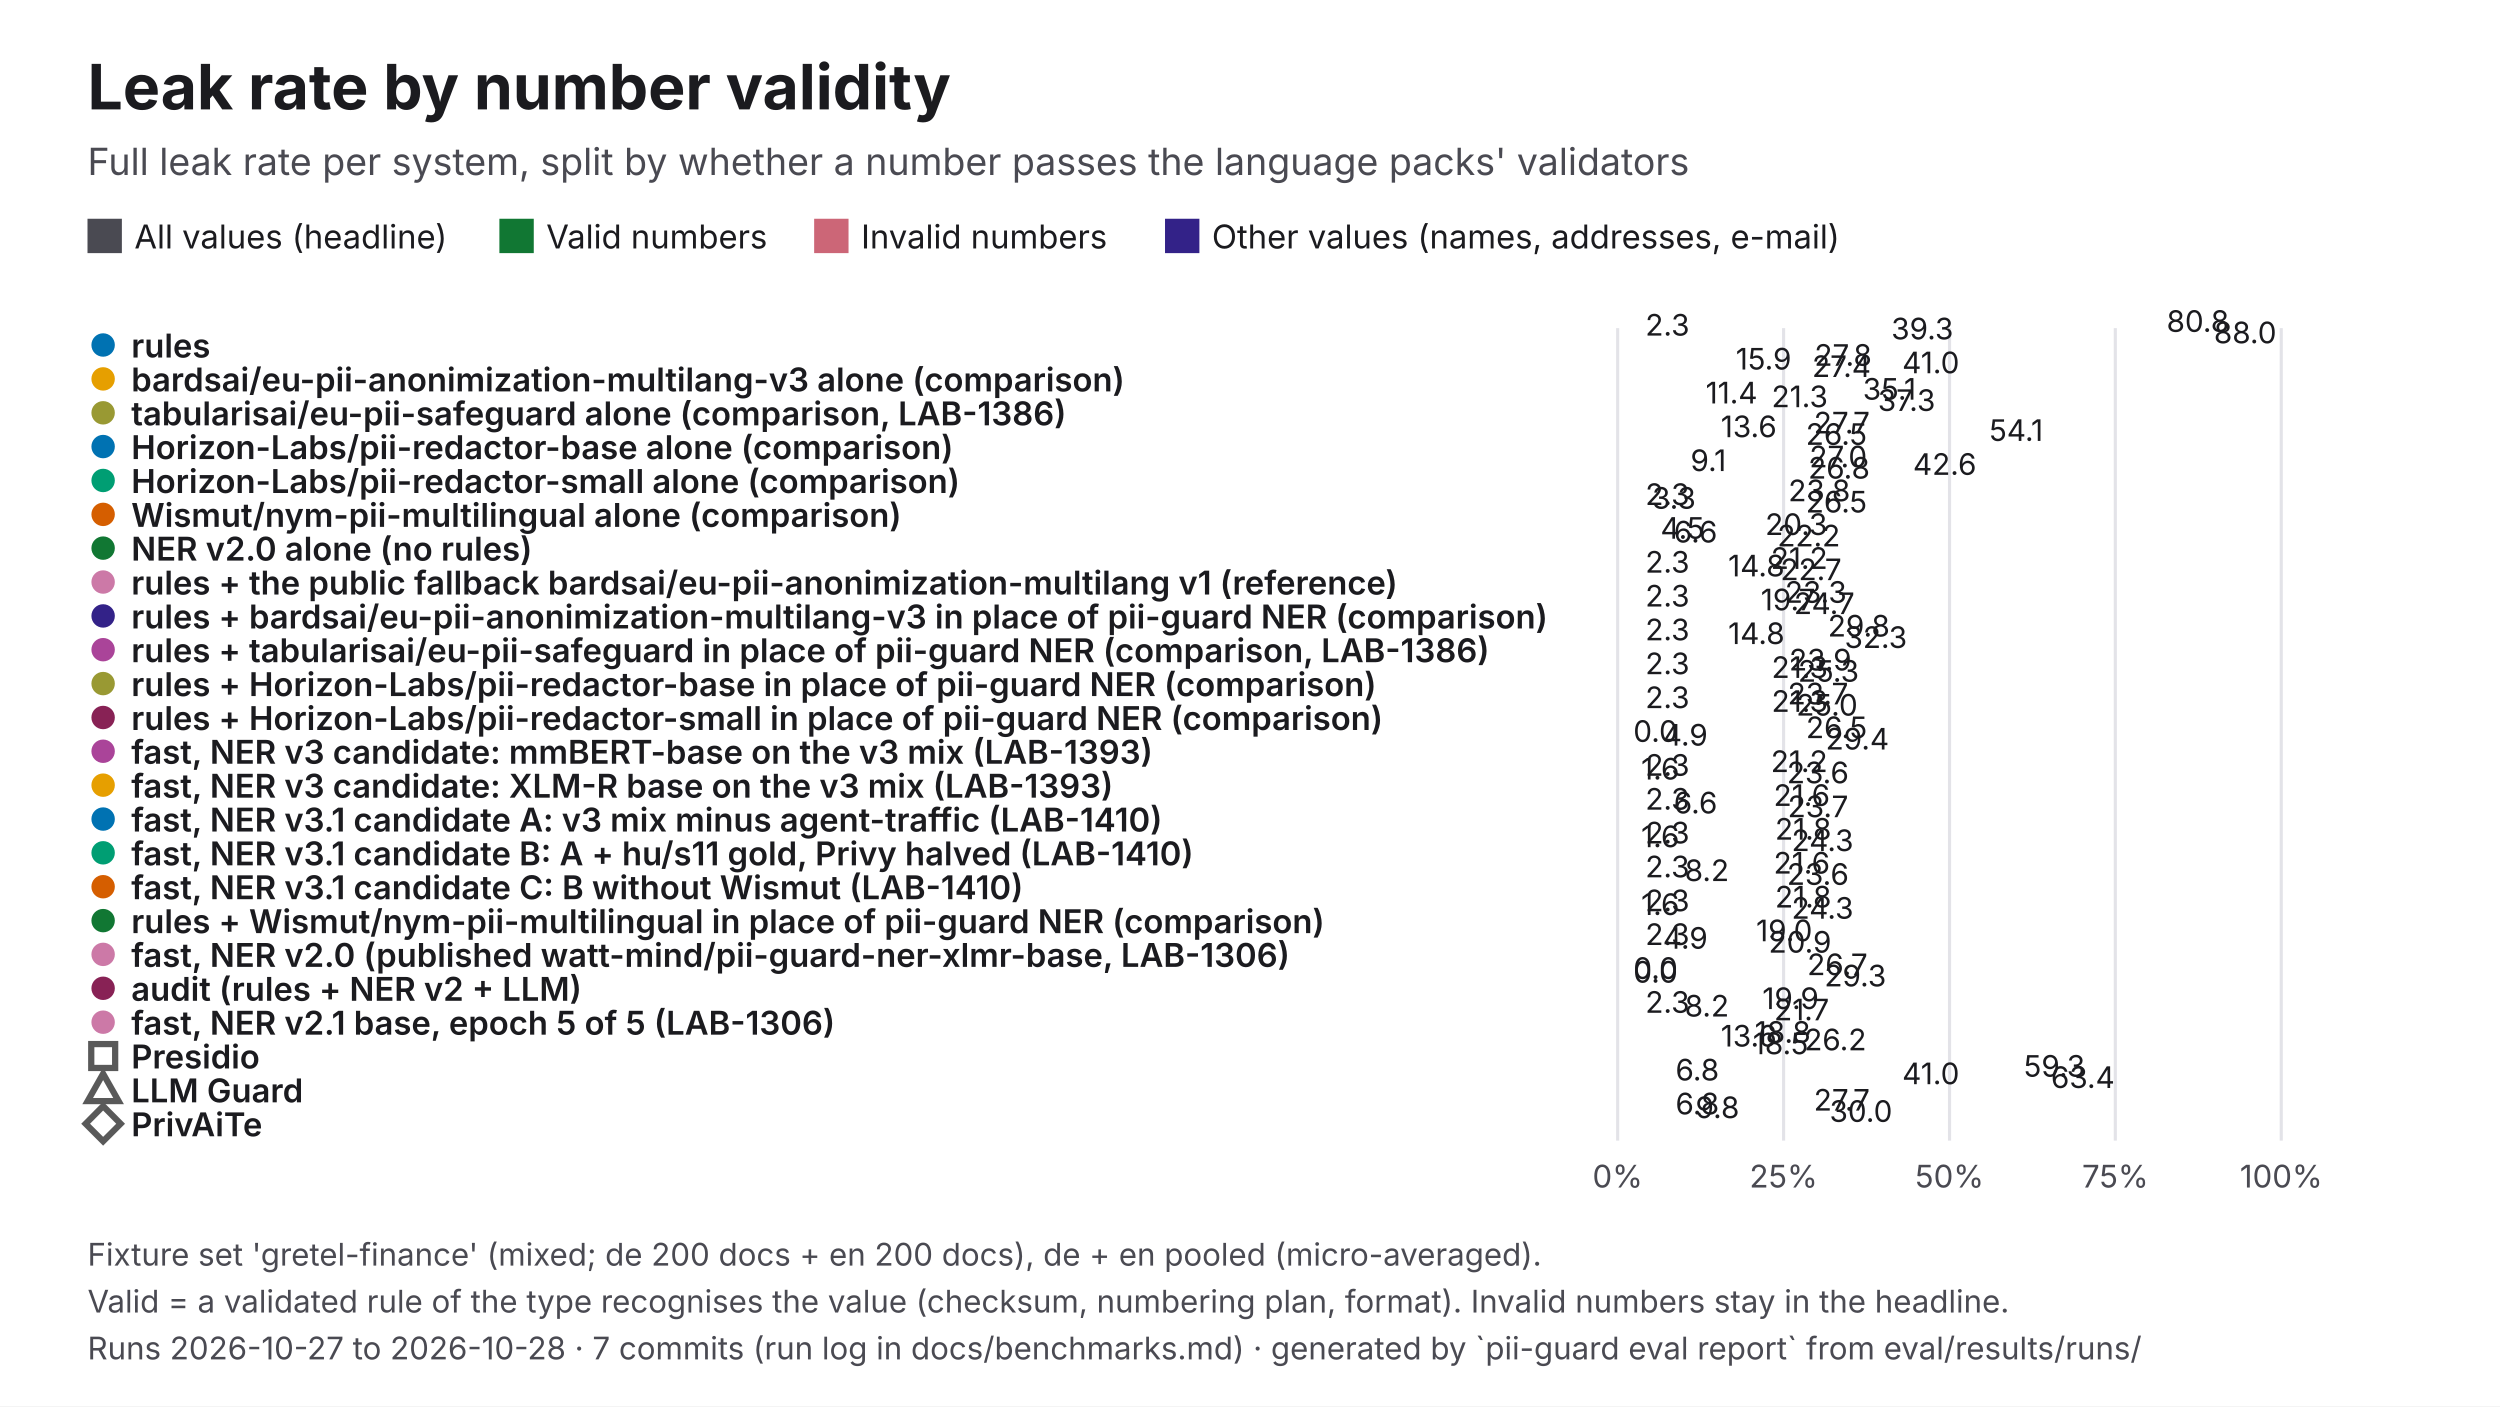
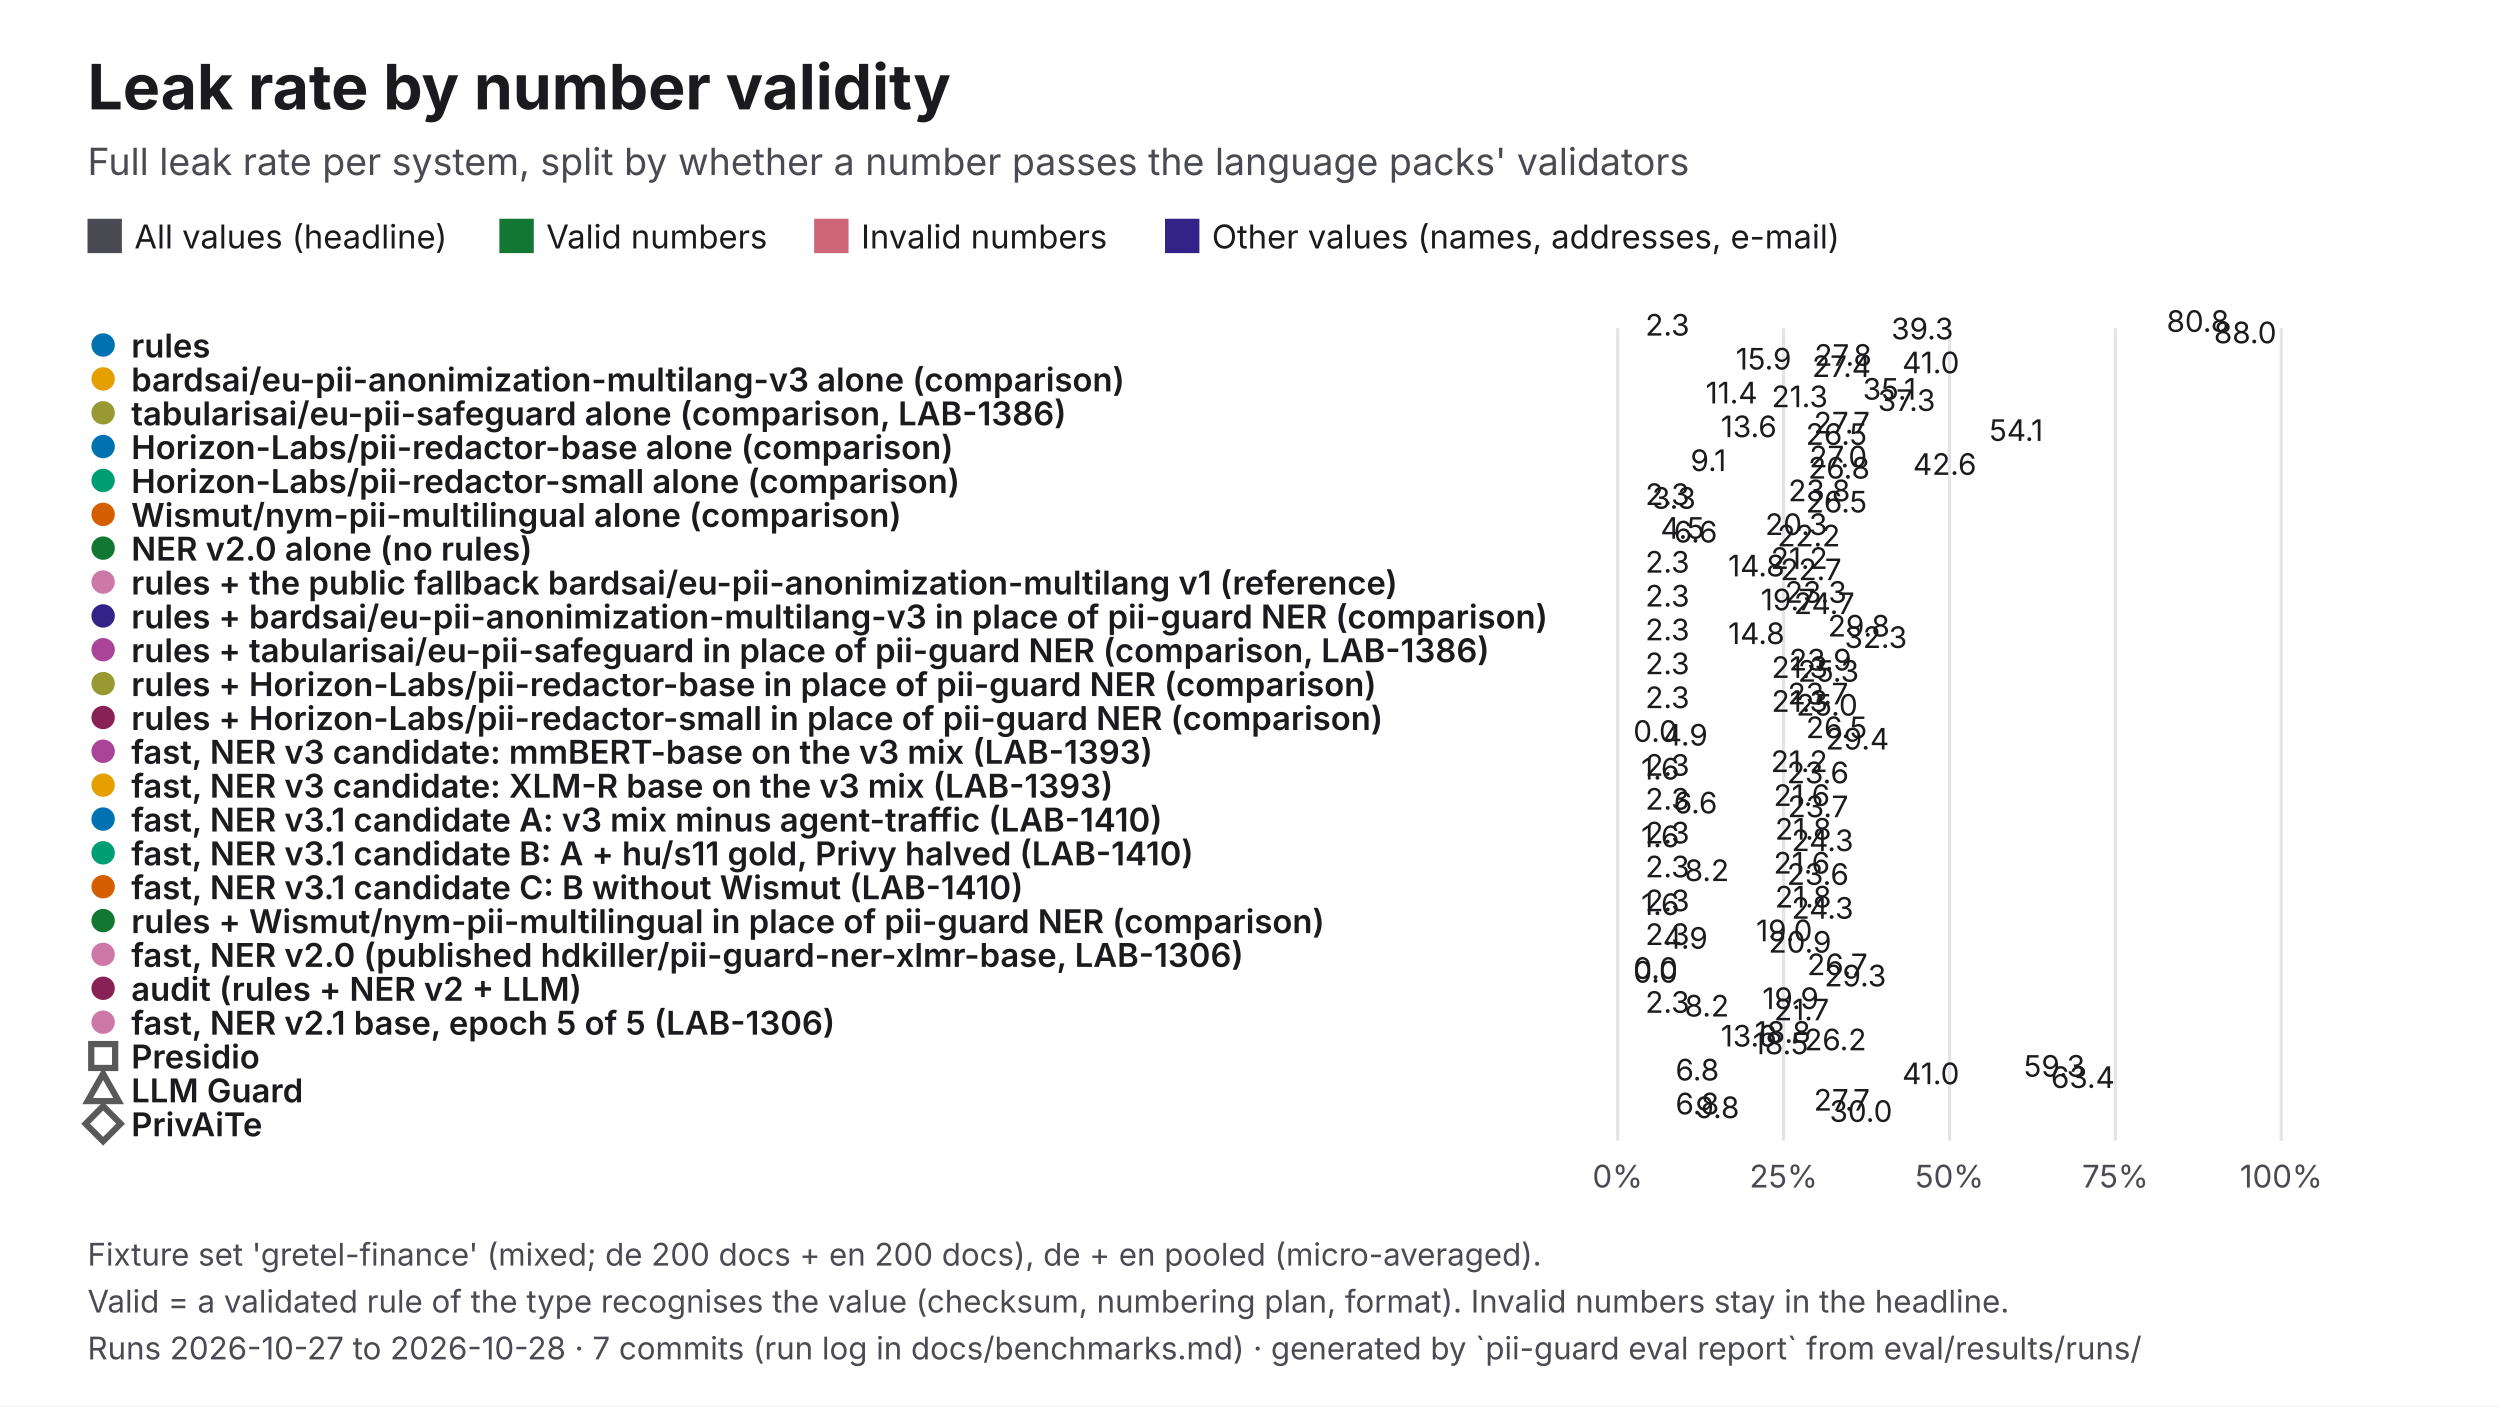
<svg xmlns="http://www.w3.org/2000/svg" viewBox="0 0 1600 900" width="1600" height="900" role="img" aria-labelledby="t d" font-family="Inter, 'Helvetica Neue', Helvetica, Arial, sans-serif">
  <rect width="1600" height="900" fill="#FFFFFF" />
  <text x="56" y="70" font-size="40" fill="#1B1B1F" font-weight="700">Leak rate by number validity</text>
  <text x="56" y="112" font-size="24" fill="#4A4A52">Full leak rate per system, split by whether a number passes the language packs' validators</text>
  <rect x="56" y="140" width="22" height="22" fill="#4A4A52" />
  <text x="86" y="159" font-size="21" fill="#1B1B1F">All values (headline)</text>
  <rect x="319.61" y="140" width="22" height="22" fill="#117733" />
  <text x="349.6" y="159" font-size="21" fill="#1B1B1F">Valid numbers</text>
  <rect x="521.06" y="140" width="22" height="22" fill="#CC6677" />
  <text x="551.1" y="159" font-size="21" fill="#1B1B1F">Invalid numbers</text>
  <rect x="745.61" y="140" width="22" height="22" fill="#332288" />
  <text x="775.6" y="159" font-size="21" fill="#1B1B1F">Other values (names, addresses, e-mail)</text>
  <line x1="1035.3" y1="210" x2="1035.3" y2="730" stroke="#E3E3E8" stroke-width="2" />
  <text x="1035.3" y="760" font-size="20" fill="#4A4A52" text-anchor="middle">0%</text>
  <line x1="1141.5" y1="210" x2="1141.5" y2="730" stroke="#E3E3E8" stroke-width="2" />
  <text x="1141.5" y="760" font-size="20" fill="#4A4A52" text-anchor="middle">25%</text>
  <line x1="1247.7" y1="210" x2="1247.7" y2="730" stroke="#E3E3E8" stroke-width="2" />
  <text x="1247.7" y="760" font-size="20" fill="#4A4A52" text-anchor="middle">50%</text>
  <line x1="1353.8" y1="210" x2="1353.8" y2="730" stroke="#E3E3E8" stroke-width="2" />
  <text x="1353.8" y="760" font-size="20" fill="#4A4A52" text-anchor="middle">75%</text>
  <line x1="1460" y1="210" x2="1460" y2="730" stroke="#E3E3E8" stroke-width="2" />
  <text x="1460" y="760" font-size="20" fill="#4A4A52" text-anchor="middle">100%</text>
  <circle cx="66" cy="220.8" r="9" fill="#0072B2" stroke="#FFFFFF" stroke-width="3" />
  <text x="84" y="228.8" font-size="21" fill="#1B1B1F" font-weight="600">rules</text>
  <rect x="1035.3" y="218" width="343.3" height="-1.6" fill="#4A4A52" />
  <text x="1386.6" y="212.4" font-size="19" fill="#1B1B1F">80.8</text>
  <rect x="1035.3" y="220.4" width="9.6" height="-1.6" fill="#117733" />
  <text x="1053" y="214.8" font-size="19" fill="#1B1B1F">2.3</text>
  <rect x="1035.3" y="222.8" width="167.1" height="-1.6" fill="#CC6677" />
  <text x="1210.4" y="217.2" font-size="19" fill="#1B1B1F">39.3</text>
  <rect x="1035.3" y="225.2" width="373.5" height="-1.6" fill="#332288" />
  <text x="1416.9" y="219.7" font-size="19" fill="#1B1B1F">88.0</text>
  <circle cx="66" cy="242.5" r="9" fill="#E69F00" stroke="#FFFFFF" stroke-width="3" />
  <text x="84" y="250.5" font-size="21" fill="#1B1B1F" font-weight="600">bardsai/eu-pii-anonimization-multilang-v3 alone (comparison)</text>
  <rect x="1035.3" y="239.7" width="117.8" height="-1.6" fill="#4A4A52" />
  <text x="1161.2" y="234.1" font-size="19" fill="#1B1B1F">27.8</text>
  <rect x="1035.3" y="242.1" width="67.6" height="-1.6" fill="#117733" />
  <text x="1110.9" y="236.5" font-size="19" fill="#1B1B1F">15.9</text>
  <rect x="1035.3" y="244.5" width="174" height="-1.6" fill="#CC6677" />
  <text x="1217.4" y="238.9" font-size="19" fill="#1B1B1F">41.0</text>
  <rect x="1035.3" y="246.9" width="116.4" height="-1.6" fill="#332288" />
  <text x="1159.7" y="241.3" font-size="19" fill="#1B1B1F">27.4</text>
  <circle cx="66" cy="264.2" r="9" fill="#999933" stroke="#FFFFFF" stroke-width="3" />
  <text x="84" y="272.2" font-size="21" fill="#1B1B1F" font-weight="600">tabularisai/eu-pii-safeguard alone (comparison, LAB-1386)</text>
  <rect x="1035.3" y="261.3" width="148.9" height="-1.6" fill="#4A4A52" />
  <text x="1192.2" y="255.8" font-size="19" fill="#1B1B1F">35.1</text>
  <rect x="1035.3" y="263.8" width="48.2" height="-1.6" fill="#117733" />
  <text x="1091.6" y="258.2" font-size="19" fill="#1B1B1F">11.4</text>
  <rect x="1035.3" y="266.2" width="90.5" height="-1.6" fill="#CC6677" />
  <text x="1133.8" y="260.6" font-size="19" fill="#1B1B1F">21.3</text>
  <rect x="1035.3" y="268.6" width="158.4" height="-1.6" fill="#332288" />
  <text x="1201.8" y="263" font-size="19" fill="#1B1B1F">37.3</text>
  <circle cx="66" cy="285.8" r="9" fill="#0072B2" stroke="#FFFFFF" stroke-width="3" />
  <text x="84" y="293.8" font-size="21" fill="#1B1B1F" font-weight="600">Horizon-Labs/pii-redactor-base alone (comparison)</text>
  <rect x="1035.3" y="283" width="117.4" height="-1.6" fill="#4A4A52" />
  <text x="1160.8" y="277.4" font-size="19" fill="#1B1B1F">27.7</text>
  <rect x="1035.3" y="285.4" width="57.9" height="-1.6" fill="#117733" />
  <text x="1101.3" y="279.8" font-size="19" fill="#1B1B1F">13.6</text>
  <rect x="1035.3" y="287.8" width="229.7" height="-1.6" fill="#CC6677" />
  <text x="1273.1" y="282.2" font-size="19" fill="#1B1B1F">54.1</text>
  <rect x="1035.3" y="290.2" width="112.4" height="-1.6" fill="#332288" />
  <text x="1155.7" y="284.7" font-size="19" fill="#1B1B1F">26.5</text>
  <circle cx="66" cy="307.5" r="9" fill="#009E73" stroke="#FFFFFF" stroke-width="3" />
  <text x="84" y="315.5" font-size="21" fill="#1B1B1F" font-weight="600">Horizon-Labs/pii-redactor-small alone (comparison)</text>
  <rect x="1035.3" y="304.7" width="114.7" height="-1.6" fill="#4A4A52" />
  <text x="1158" y="299.1" font-size="19" fill="#1B1B1F">27.0</text>
  <rect x="1035.3" y="307.1" width="38.6" height="-1.6" fill="#117733" />
  <text x="1081.9" y="301.5" font-size="19" fill="#1B1B1F">9.1</text>
  <rect x="1035.3" y="309.5" width="181" height="-1.6" fill="#CC6677" />
  <text x="1224.3" y="303.9" font-size="19" fill="#1B1B1F">42.6</text>
  <rect x="1035.3" y="311.9" width="113.9" height="-1.6" fill="#332288" />
  <text x="1157.2" y="306.3" font-size="19" fill="#1B1B1F">26.8</text>
  <circle cx="66" cy="329.2" r="9" fill="#D55E00" stroke="#FFFFFF" stroke-width="3" />
  <text x="84" y="337.2" font-size="21" fill="#1B1B1F" font-weight="600">Wismut/nym-pii-multilingual alone (comparison)</text>
  <rect x="1035.3" y="326.3" width="101.2" height="-1.6" fill="#4A4A52" />
  <text x="1144.5" y="320.8" font-size="19" fill="#1B1B1F">23.8</text>
  <rect x="1035.3" y="328.8" width="9.6" height="-1.6" fill="#117733" />
  <text x="1053" y="323.2" font-size="19" fill="#1B1B1F">2.3</text>
  <rect x="1035.3" y="331.2" width="13.9" height="-1.6" fill="#CC6677" />
  <text x="1057.3" y="325.6" font-size="19" fill="#1B1B1F">3.3</text>
  <rect x="1035.3" y="333.6" width="112.4" height="-1.6" fill="#332288" />
  <text x="1155.7" y="328" font-size="19" fill="#1B1B1F">26.5</text>
  <circle cx="66" cy="350.8" r="9" fill="#117733" stroke="#FFFFFF" stroke-width="3" />
  <text x="84" y="358.8" font-size="21" fill="#1B1B1F" font-weight="600">NER v2.0 alone (no rules)</text>
  <rect x="1035.3" y="348" width="86.4" height="-1.6" fill="#4A4A52" />
  <text x="1129.7" y="342.4" font-size="19" fill="#1B1B1F">20.3</text>
  <rect x="1035.3" y="350.4" width="19.3" height="-1.6" fill="#117733" />
  <text x="1062.7" y="344.8" font-size="19" fill="#1B1B1F">4.5</text>
  <rect x="1035.3" y="352.8" width="27.9" height="-1.6" fill="#CC6677" />
  <text x="1071.2" y="347.2" font-size="19" fill="#1B1B1F">6.6</text>
  <rect x="1035.3" y="355.2" width="94.1" height="-1.6" fill="#332288" />
  <text x="1137.5" y="349.7" font-size="19" fill="#1B1B1F">22.2</text>
  <circle cx="66" cy="372.5" r="9" fill="#CC79A7" stroke="#FFFFFF" stroke-width="3" />
  <text x="84" y="380.5" font-size="21" fill="#1B1B1F" font-weight="600">rules + the public fallback bardsai/eu-pii-anonimization-multilang v1 (reference)</text>
  <rect x="1035.3" y="369.7" width="90" height="-1.6" fill="#4A4A52" />
  <text x="1133.3" y="364.1" font-size="19" fill="#1B1B1F">21.2</text>
  <rect x="1035.3" y="372.1" width="9.6" height="-1.6" fill="#117733" />
  <text x="1053" y="366.5" font-size="19" fill="#1B1B1F">2.3</text>
  <rect x="1035.3" y="374.5" width="62.6" height="-1.6" fill="#CC6677" />
  <text x="1106" y="368.9" font-size="19" fill="#1B1B1F">14.8</text>
  <rect x="1035.3" y="376.9" width="96.2" height="-1.6" fill="#332288" />
  <text x="1139.5" y="371.3" font-size="19" fill="#1B1B1F">22.7</text>
  <circle cx="66" cy="394.2" r="9" fill="#332288" stroke="#FFFFFF" stroke-width="3" />
  <text x="84" y="402.2" font-size="21" fill="#1B1B1F" font-weight="600">rules + bardsai/eu-pii-anonimization-multilang-v3 in place of pii-guard NER (comparison)</text>
  <rect x="1035.3" y="391.3" width="99" height="-1.6" fill="#4A4A52" />
  <text x="1142.3" y="385.8" font-size="19" fill="#1B1B1F">23.3</text>
  <rect x="1035.3" y="393.8" width="9.6" height="-1.6" fill="#117733" />
  <text x="1053" y="388.2" font-size="19" fill="#1B1B1F">2.3</text>
  <rect x="1035.3" y="396.2" width="83.5" height="-1.6" fill="#CC6677" />
  <text x="1126.9" y="390.6" font-size="19" fill="#1B1B1F">19.7</text>
  <rect x="1035.3" y="398.6" width="104.8" height="-1.6" fill="#332288" />
  <text x="1148.1" y="393" font-size="19" fill="#1B1B1F">24.7</text>
  <circle cx="66" cy="415.8" r="9" fill="#AA4499" stroke="#FFFFFF" stroke-width="3" />
  <text x="84" y="423.8" font-size="21" fill="#1B1B1F" font-weight="600">rules + tabularisai/eu-pii-safeguard in place of pii-guard NER (comparison, LAB-1386)</text>
  <rect x="1035.3" y="413" width="126.4" height="-1.6" fill="#4A4A52" />
  <text x="1169.8" y="407.4" font-size="19" fill="#1B1B1F">29.8</text>
  <rect x="1035.3" y="415.4" width="9.6" height="-1.6" fill="#117733" />
  <text x="1053" y="409.8" font-size="19" fill="#1B1B1F">2.3</text>
  <rect x="1035.3" y="417.8" width="62.6" height="-1.6" fill="#CC6677" />
  <text x="1106" y="412.2" font-size="19" fill="#1B1B1F">14.8</text>
  <rect x="1035.3" y="420.2" width="137.2" height="-1.6" fill="#332288" />
  <text x="1180.5" y="414.7" font-size="19" fill="#1B1B1F">32.3</text>
  <circle cx="66" cy="437.5" r="9" fill="#999933" stroke="#FFFFFF" stroke-width="3" />
  <text x="84" y="445.5" font-size="21" fill="#1B1B1F" font-weight="600">rules + Horizon-Labs/pii-redactor-base in place of pii-guard NER (comparison)</text>
  <rect x="1035.3" y="434.7" width="101.7" height="-1.6" fill="#4A4A52" />
  <text x="1145" y="429.1" font-size="19" fill="#1B1B1F">23.9</text>
  <rect x="1035.3" y="437.1" width="9.6" height="-1.6" fill="#117733" />
  <text x="1053" y="431.5" font-size="19" fill="#1B1B1F">2.3</text>
  <rect x="1035.3" y="439.5" width="90.5" height="-1.6" fill="#CC6677" />
  <text x="1133.8" y="433.9" font-size="19" fill="#1B1B1F">21.3</text>
  <rect x="1035.3" y="441.9" width="107.3" height="-1.6" fill="#332288" />
  <text x="1150.7" y="436.3" font-size="19" fill="#1B1B1F">25.3</text>
  <circle cx="66" cy="459.2" r="9" fill="#882255" stroke="#FFFFFF" stroke-width="3" />
  <text x="84" y="467.2" font-size="21" fill="#1B1B1F" font-weight="600">rules + Horizon-Labs/pii-redactor-small in place of pii-guard NER (comparison)</text>
  <rect x="1035.3" y="456.3" width="100.8" height="-1.6" fill="#4A4A52" />
  <text x="1144.1" y="450.8" font-size="19" fill="#1B1B1F">23.7</text>
  <rect x="1035.3" y="458.8" width="9.6" height="-1.6" fill="#117733" />
  <text x="1053" y="453.2" font-size="19" fill="#1B1B1F">2.3</text>
  <rect x="1035.3" y="461.2" width="90.5" height="-1.6" fill="#CC6677" />
  <text x="1133.8" y="455.6" font-size="19" fill="#1B1B1F">21.3</text>
  <rect x="1035.3" y="463.6" width="106.3" height="-1.6" fill="#332288" />
  <text x="1149.6" y="458" font-size="19" fill="#1B1B1F">25.0</text>
  <circle cx="66" cy="480.8" r="9" fill="#AA4499" stroke="#FFFFFF" stroke-width="3" />
  <text x="84" y="488.8" font-size="21" fill="#1B1B1F" font-weight="600">fast, NER v3 candidate: mmBERT-base on the v3 mix (LAB-1393)</text>
  <rect x="1035.3" y="478" width="112.5" height="-1.6" fill="#4A4A52" />
  <text x="1155.8" y="472.4" font-size="19" fill="#1B1B1F">26.5</text>
  <rect x="1035.3" y="480.4" width="2" height="-1.6" fill="#117733" />
  <text x="1045.3" y="474.8" font-size="19" fill="#1B1B1F">0.0</text>
  <rect x="1035.3" y="482.8" width="20.9" height="-1.6" fill="#CC6677" />
  <text x="1064.2" y="477.2" font-size="19" fill="#1B1B1F">4.9</text>
  <rect x="1035.3" y="485.2" width="125" height="-1.6" fill="#332288" />
  <text x="1168.4" y="479.7" font-size="19" fill="#1B1B1F">29.4</text>
  <circle cx="66" cy="502.5" r="9" fill="#E69F00" stroke="#FFFFFF" stroke-width="3" />
  <text x="84" y="510.5" font-size="21" fill="#1B1B1F" font-weight="600">fast, NER v3 candidate: XLM-R base on the v3 mix (LAB-1393)</text>
  <rect x="1035.3" y="499.7" width="90" height="-1.6" fill="#4A4A52" />
  <text x="1133.3" y="494.1" font-size="19" fill="#1B1B1F">21.2</text>
  <rect x="1035.3" y="502.1" width="9.6" height="-1.6" fill="#117733" />
  <text x="1053" y="496.5" font-size="19" fill="#1B1B1F">2.3</text>
  <rect x="1035.3" y="504.5" width="7" height="-1.6" fill="#CC6677" />
  <text x="1050.3" y="498.9" font-size="19" fill="#1B1B1F">1.6</text>
  <rect x="1035.3" y="506.9" width="100.2" height="-1.6" fill="#332288" />
  <text x="1143.6" y="501.3" font-size="19" fill="#1B1B1F">23.6</text>
  <circle cx="66" cy="524.2" r="9" fill="#0072B2" stroke="#FFFFFF" stroke-width="3" />
  <text x="84" y="532.2" font-size="21" fill="#1B1B1F" font-weight="600">fast, NER v3.1 candidate A: v3 mix minus agent-traffic (LAB-1410)</text>
  <rect x="1035.3" y="521.3" width="91.8" height="-1.6" fill="#4A4A52" />
  <text x="1135.1" y="515.8" font-size="19" fill="#1B1B1F">21.6</text>
  <rect x="1035.3" y="523.8" width="9.6" height="-1.6" fill="#117733" />
  <text x="1053" y="518.2" font-size="19" fill="#1B1B1F">2.3</text>
  <rect x="1035.3" y="526.2" width="27.9" height="-1.6" fill="#CC6677" />
  <text x="1071.2" y="520.6" font-size="19" fill="#1B1B1F">6.6</text>
  <rect x="1035.3" y="528.6" width="100.7" height="-1.6" fill="#332288" />
  <text x="1144.1" y="523" font-size="19" fill="#1B1B1F">23.7</text>
  <circle cx="66" cy="545.8" r="9" fill="#009E73" stroke="#FFFFFF" stroke-width="3" />
  <text x="84" y="553.8" font-size="21" fill="#1B1B1F" font-weight="600">fast, NER v3.1 candidate B: A + hu/s11 gold, Privy halved (LAB-1410)</text>
  <rect x="1035.3" y="543" width="92.7" height="-1.6" fill="#4A4A52" />
  <text x="1136" y="537.4" font-size="19" fill="#1B1B1F">21.8</text>
  <rect x="1035.3" y="545.4" width="9.6" height="-1.6" fill="#117733" />
  <text x="1053" y="539.8" font-size="19" fill="#1B1B1F">2.3</text>
  <rect x="1035.3" y="547.8" width="7" height="-1.6" fill="#CC6677" />
  <text x="1050.3" y="542.2" font-size="19" fill="#1B1B1F">1.6</text>
  <rect x="1035.3" y="550.2" width="103.2" height="-1.6" fill="#332288" />
  <text x="1146.6" y="544.7" font-size="19" fill="#1B1B1F">24.3</text>
  <circle cx="66" cy="567.5" r="9" fill="#D55E00" stroke="#FFFFFF" stroke-width="3" />
  <text x="84" y="575.5" font-size="21" fill="#1B1B1F" font-weight="600">fast, NER v3.1 candidate C: B without Wismut (LAB-1410)</text>
  <rect x="1035.3" y="564.7" width="91.8" height="-1.6" fill="#4A4A52" />
  <text x="1135.1" y="559.1" font-size="19" fill="#1B1B1F">21.6</text>
  <rect x="1035.3" y="567.1" width="9.6" height="-1.6" fill="#117733" />
  <text x="1053" y="561.5" font-size="19" fill="#1B1B1F">2.3</text>
  <rect x="1035.3" y="569.5" width="34.8" height="-1.6" fill="#CC6677" />
  <text x="1078.2" y="563.9" font-size="19" fill="#1B1B1F">8.2</text>
  <rect x="1035.3" y="571.9" width="100.2" height="-1.6" fill="#332288" />
  <text x="1143.6" y="566.3" font-size="19" fill="#1B1B1F">23.6</text>
  <circle cx="66" cy="589.2" r="9" fill="#117733" stroke="#FFFFFF" stroke-width="3" />
  <text x="84" y="597.2" font-size="21" fill="#1B1B1F" font-weight="600">rules + Wismut/nym-pii-multilingual in place of pii-guard NER (comparison)</text>
  <rect x="1035.3" y="586.3" width="92.7" height="-1.6" fill="#4A4A52" />
  <text x="1136" y="580.8" font-size="19" fill="#1B1B1F">21.8</text>
  <rect x="1035.3" y="588.8" width="9.6" height="-1.6" fill="#117733" />
  <text x="1053" y="583.2" font-size="19" fill="#1B1B1F">2.3</text>
  <rect x="1035.3" y="591.2" width="7" height="-1.6" fill="#CC6677" />
  <text x="1050.3" y="585.6" font-size="19" fill="#1B1B1F">1.6</text>
  <rect x="1035.3" y="593.6" width="103.2" height="-1.6" fill="#332288" />
  <text x="1146.6" y="588" font-size="19" fill="#1B1B1F">24.3</text>
  <circle cx="66" cy="610.8" r="9" fill="#CC79A7" stroke="#FFFFFF" stroke-width="3" />
-   <text x="84" y="618.8" font-size="21" fill="#1B1B1F" font-weight="600">fast, NER v2.0 (published watt-mind/pii-guard-ner-xlmr-base, LAB-1306)</text>
+   <text x="84" y="618.8" font-size="21" fill="#1B1B1F" font-weight="600">fast, NER v2.0 (published hdkiller/pii-guard-ner-xlmr-base, LAB-1306)</text>
  <rect x="1035.3" y="608" width="80.5" height="-1.6" fill="#4A4A52" />
  <text x="1123.9" y="602.4" font-size="19" fill="#1B1B1F">19.0</text>
  <rect x="1035.3" y="610.4" width="9.6" height="-1.6" fill="#117733" />
  <text x="1053" y="604.8" font-size="19" fill="#1B1B1F">2.3</text>
  <rect x="1035.3" y="612.8" width="20.9" height="-1.6" fill="#CC6677" />
  <text x="1064.2" y="607.2" font-size="19" fill="#1B1B1F">4.9</text>
  <rect x="1035.3" y="615.2" width="88.6" height="-1.6" fill="#332288" />
  <text x="1131.9" y="609.7" font-size="19" fill="#1B1B1F">20.9</text>
  <circle cx="66" cy="632.5" r="9" fill="#882255" stroke="#FFFFFF" stroke-width="3" />
  <text x="84" y="640.5" font-size="21" fill="#1B1B1F" font-weight="600">audit (rules + NER v2 + LLM)</text>
  <rect x="1035.3" y="629.7" width="113.3" height="-1.6" fill="#4A4A52" />
  <text x="1156.6" y="624.1" font-size="19" fill="#1B1B1F">26.7</text>
  <rect x="1035.3" y="632.1" width="2" height="-1.6" fill="#117733" />
  <text x="1045.3" y="626.5" font-size="19" fill="#1B1B1F">0.0</text>
  <rect x="1035.3" y="634.5" width="2" height="-1.6" fill="#CC6677" />
  <text x="1045.3" y="628.9" font-size="19" fill="#1B1B1F">0.0</text>
  <rect x="1035.3" y="636.9" width="124.3" height="-1.6" fill="#332288" />
  <text x="1167.6" y="631.3" font-size="19" fill="#1B1B1F">29.3</text>
  <circle cx="66" cy="654.2" r="9" fill="#CC79A7" stroke="#FFFFFF" stroke-width="3" />
  <text x="84" y="662.2" font-size="21" fill="#1B1B1F" font-weight="600">fast, NER v2.1 base, epoch 5 of 5 (LAB-1306)</text>
  <rect x="1035.3" y="651.3" width="84.6" height="-1.6" fill="#4A4A52" />
  <text x="1127.9" y="645.8" font-size="19" fill="#1B1B1F">19.9</text>
  <rect x="1035.3" y="653.8" width="9.6" height="-1.6" fill="#117733" />
  <text x="1053" y="648.2" font-size="19" fill="#1B1B1F">2.3</text>
  <rect x="1035.3" y="656.2" width="34.8" height="-1.6" fill="#CC6677" />
  <text x="1078.2" y="650.6" font-size="19" fill="#1B1B1F">8.2</text>
  <rect x="1035.3" y="658.6" width="92.1" height="-1.6" fill="#332288" />
  <text x="1135.4" y="653" font-size="19" fill="#1B1B1F">21.7</text>
  <rect x="58.4" y="668.2" width="15.3" height="15.3" fill="#FFFFFF" stroke="#595959" stroke-width="4" />
  <text x="84" y="683.8" font-size="21" fill="#1B1B1F" font-weight="600">Presidio</text>
  <rect x="1035.3" y="673" width="79.6" height="-1.6" fill="#4A4A52" />
  <text x="1123" y="667.4" font-size="19" fill="#1B1B1F">18.8</text>
  <rect x="1035.3" y="675.4" width="57.9" height="-1.6" fill="#117733" />
  <text x="1101.3" y="669.8" font-size="19" fill="#1B1B1F">13.6</text>
  <rect x="1035.3" y="677.8" width="111.4" height="-1.6" fill="#CC6677" />
  <text x="1154.7" y="672.2" font-size="19" fill="#1B1B1F">26.2</text>
  <rect x="1035.3" y="680.2" width="78.4" height="-1.6" fill="#332288" />
  <text x="1121.8" y="674.7" font-size="19" fill="#1B1B1F">18.5</text>
  <polygon points="66,687.2 75.9,704.7 56.1,704.7" fill="#FFFFFF" stroke="#595959" stroke-width="4" />
  <text x="84" y="705.5" font-size="21" fill="#1B1B1F" font-weight="600">LLM Guard</text>
  <rect x="1035.3" y="694.7" width="251.9" height="-1.6" fill="#4A4A52" />
  <text x="1295.2" y="689.1" font-size="19" fill="#1B1B1F">59.3</text>
  <rect x="1035.3" y="697.1" width="29" height="-1.6" fill="#117733" />
  <text x="1072.3" y="691.5" font-size="19" fill="#1B1B1F">6.8</text>
  <rect x="1035.3" y="699.5" width="174" height="-1.6" fill="#CC6677" />
  <text x="1217.4" y="693.9" font-size="19" fill="#1B1B1F">41.0</text>
  <rect x="1035.3" y="701.9" width="269.3" height="-1.6" fill="#332288" />
  <text x="1312.6" y="696.3" font-size="19" fill="#1B1B1F">63.4</text>
  <polygon points="66,707.9 77.2,719.2 66,730.4 54.8,719.2" fill="#FFFFFF" stroke="#595959" stroke-width="4" />
  <text x="84" y="727.2" font-size="21" fill="#1B1B1F" font-weight="600">PrivAiTe</text>
  <rect x="1035.3" y="716.3" width="117.4" height="-1.6" fill="#4A4A52" />
  <text x="1160.8" y="710.8" font-size="19" fill="#1B1B1F">27.7</text>
  <rect x="1035.3" y="718.8" width="29" height="-1.6" fill="#117733" />
  <text x="1072.3" y="713.2" font-size="19" fill="#1B1B1F">6.8</text>
  <rect x="1035.3" y="721.2" width="41.8" height="-1.6" fill="#CC6677" />
  <text x="1085.1" y="715.6" font-size="19" fill="#1B1B1F">9.8</text>
  <rect x="1035.3" y="723.6" width="127.6" height="-1.6" fill="#332288" />
  <text x="1170.9" y="718" font-size="19" fill="#1B1B1F">30.0</text>
  <text x="56" y="810" font-size="20" fill="#4A4A52">Fixture set 'gretel-finance' (mixed; de 200 docs + en 200 docs), de + en pooled (micro-averaged).</text>
  <text x="56" y="840" font-size="20" fill="#4A4A52">Valid = a validated rule of the type recognises the value (checksum, numbering plan, format). Invalid numbers stay in the headline.</text>
  <text x="56" y="870" font-size="20" fill="#4A4A52">Runs 2026-10-27 to 2026-10-28 · 7 commits (run log in docs/benchmarks.md) · generated by `pii-guard eval report` from eval/results/runs/</text>
</svg>
